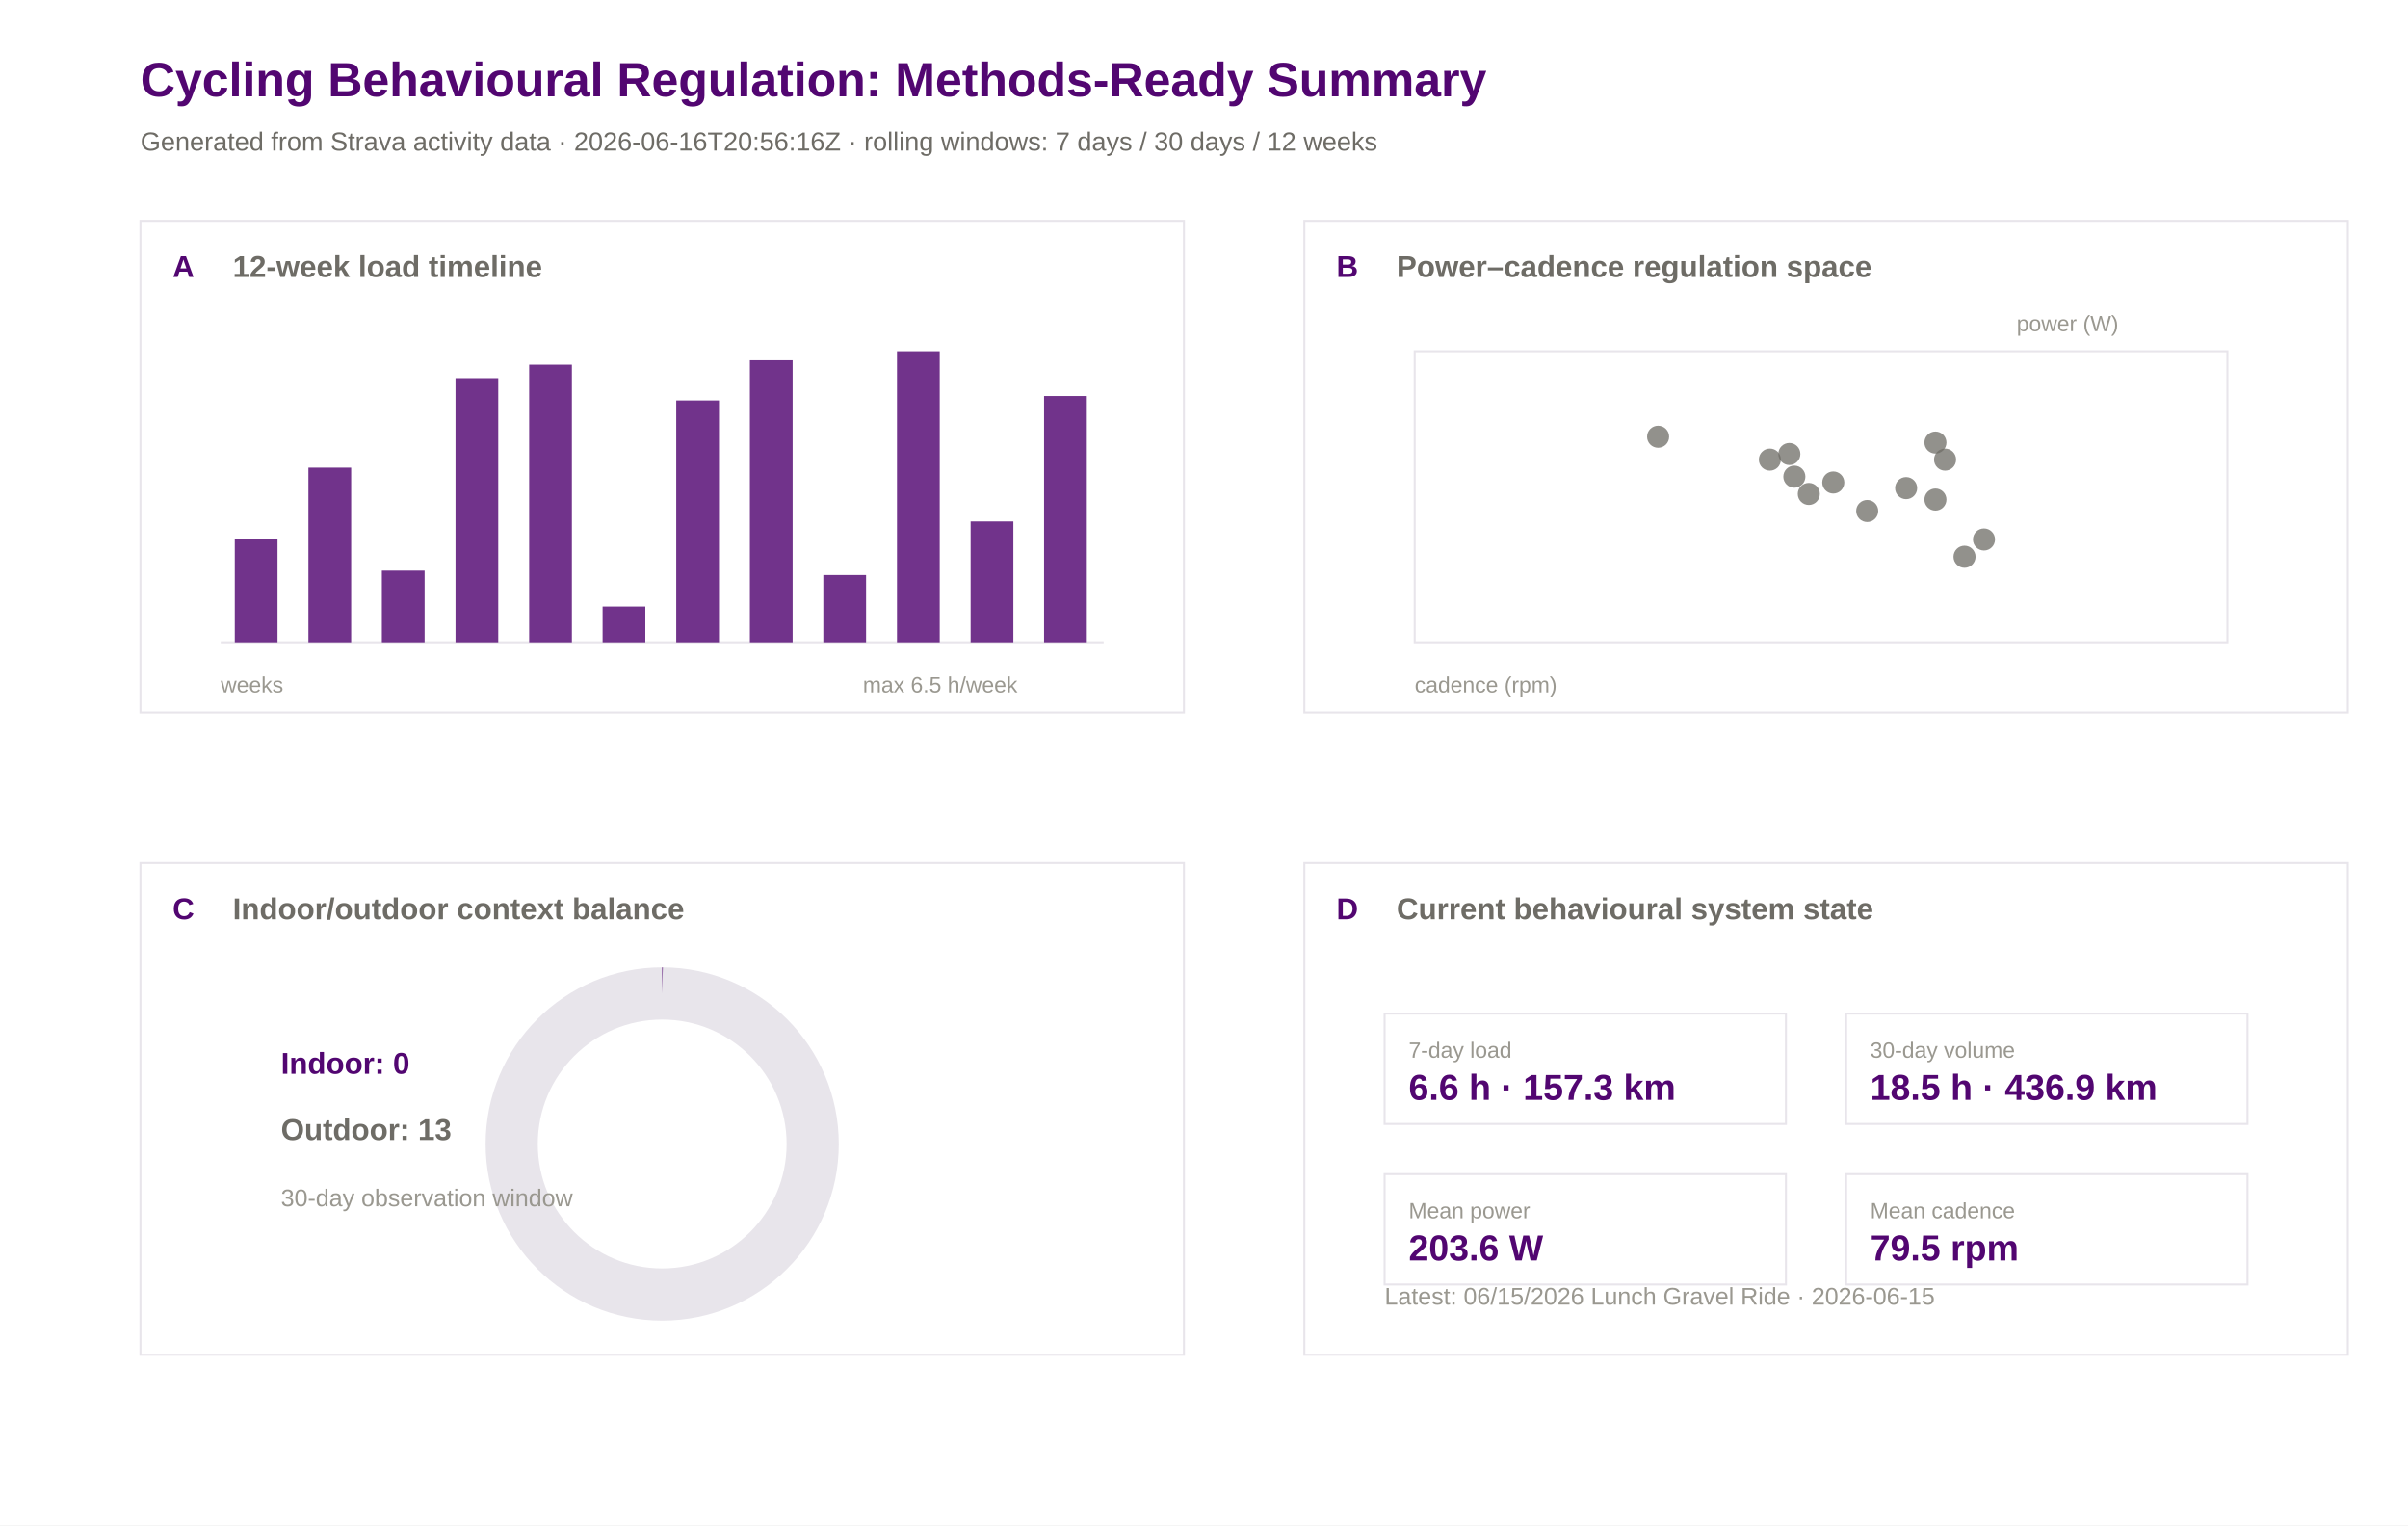
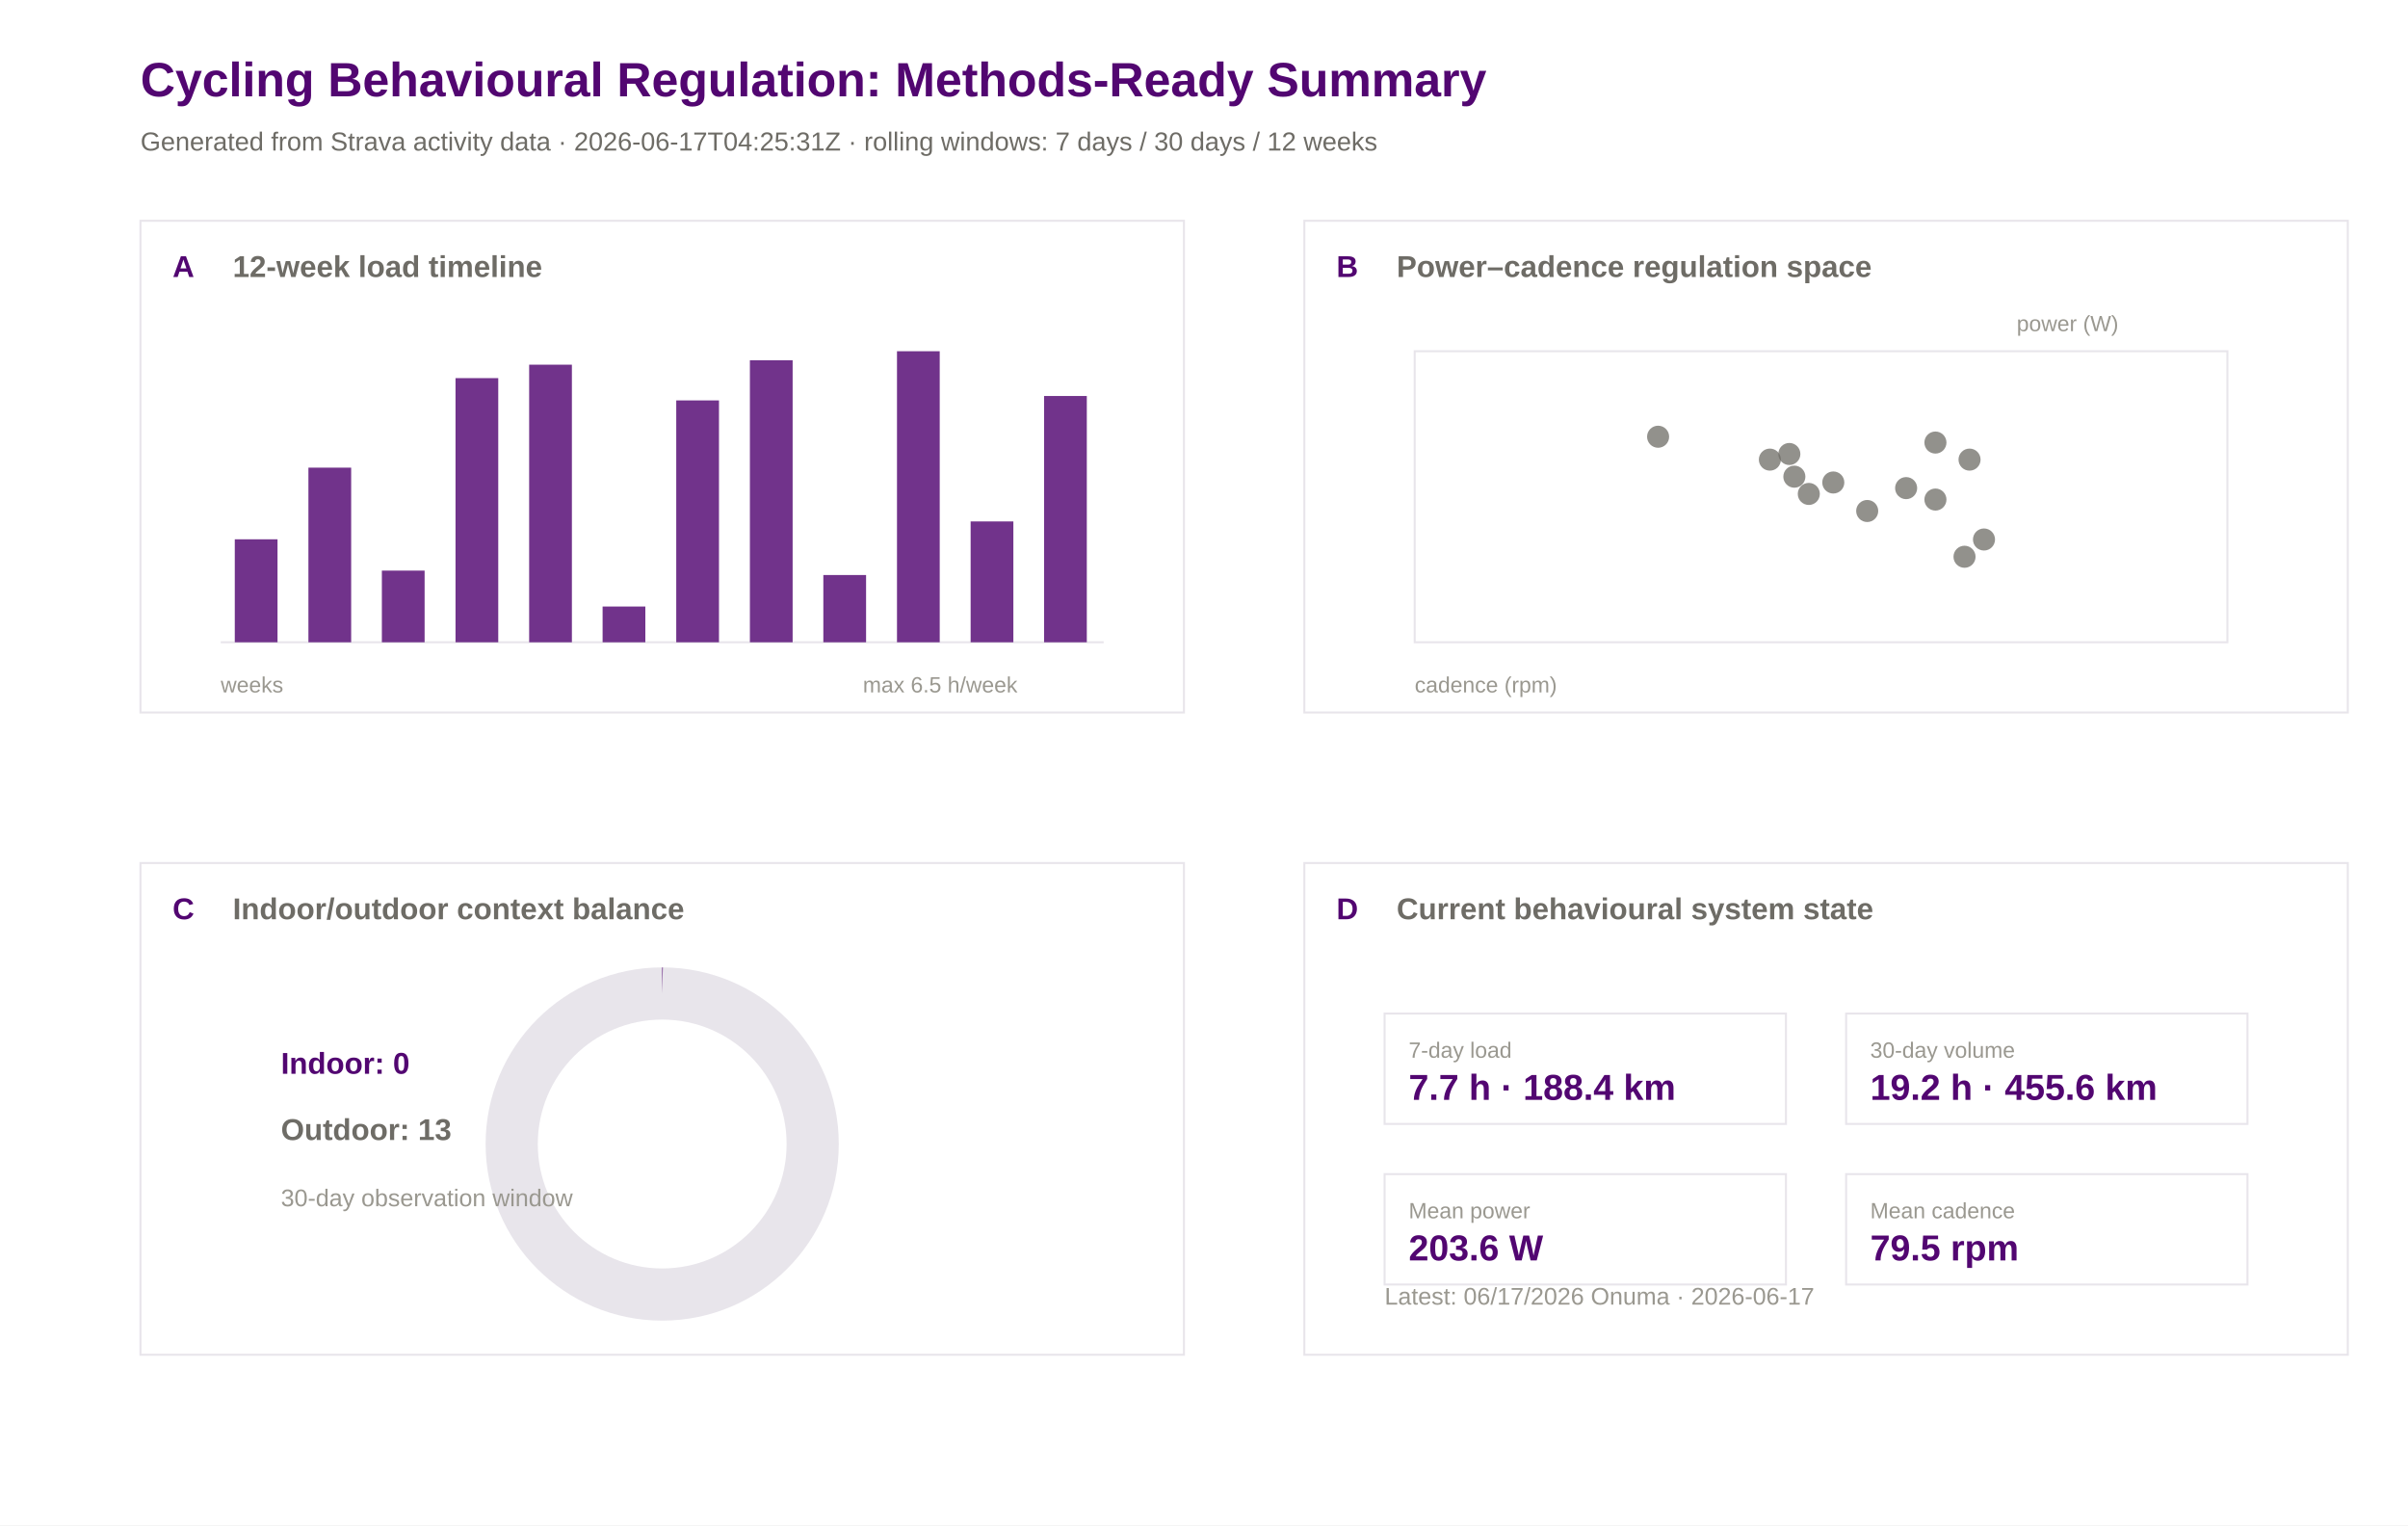
<svg xmlns="http://www.w3.org/2000/svg" width="1200" height="760" viewBox="0 0 1200 760">
  <rect width="100%" height="100%" fill="#ffffff" />
  <text x="70.0" y="48.0" font-family="Arial" font-size="24" font-weight="600" fill="#520671">Cycling Behavioural Regulation: Methods-Ready Summary</text>
-   <text x="70.0" y="75.0" font-family="Arial" font-size="13" font-weight="400" fill="#6e6c66">Generated from Strava activity data · 2026-06-16T20:56:16Z · rolling windows: 7 days / 30 days / 12 weeks</text>
+   <text x="70.0" y="75.0" font-family="Arial" font-size="13" font-weight="400" fill="#6e6c66">Generated from Strava activity data · 2026-06-17T04:25:31Z · rolling windows: 7 days / 30 days / 12 weeks</text>
  <rect x="70" y="110" width="520" height="245" fill="#ffffff" stroke="#e8e5eb" stroke-width="1" />
  <text x="86.0" y="138.0" font-family="Arial" font-size="15" font-weight="600" fill="#520671">A</text>
  <text x="116.0" y="138.0" font-family="Arial" font-size="15" font-weight="600" fill="#6e6c66">12-week load timeline</text>
  <rect x="650" y="110" width="520" height="245" fill="#ffffff" stroke="#e8e5eb" stroke-width="1" />
  <text x="666.0" y="138.0" font-family="Arial" font-size="15" font-weight="600" fill="#520671">B</text>
  <text x="696.0" y="138.0" font-family="Arial" font-size="15" font-weight="600" fill="#6e6c66">Power–cadence regulation space</text>
  <rect x="70" y="430" width="520" height="245" fill="#ffffff" stroke="#e8e5eb" stroke-width="1" />
  <text x="86.0" y="458.0" font-family="Arial" font-size="15" font-weight="600" fill="#520671">C</text>
  <text x="116.0" y="458.0" font-family="Arial" font-size="15" font-weight="600" fill="#6e6c66">Indoor/outdoor context balance</text>
  <rect x="650" y="430" width="520" height="245" fill="#ffffff" stroke="#e8e5eb" stroke-width="1" />
  <text x="666.0" y="458.0" font-family="Arial" font-size="15" font-weight="600" fill="#520671">D</text>
  <text x="696.0" y="458.0" font-family="Arial" font-size="15" font-weight="600" fill="#6e6c66">Current behavioural system state</text>
  <line x1="110" y1="320" x2="550" y2="320" stroke="#e8e5eb" />
  <rect x="117.0" y="268.7" width="21.3" height="51.3" fill="#520671" opacity="0.82" />
  <rect x="153.7" y="233.0" width="21.3" height="87.0" fill="#520671" opacity="0.82" />
  <rect x="190.3" y="284.3" width="21.3" height="35.7" fill="#520671" opacity="0.82" />
  <rect x="227.0" y="188.4" width="21.3" height="131.6" fill="#520671" opacity="0.82" />
  <rect x="263.7" y="181.7" width="21.3" height="138.3" fill="#520671" opacity="0.82" />
  <rect x="300.3" y="302.2" width="21.3" height="17.8" fill="#520671" opacity="0.82" />
  <rect x="337.0" y="199.5" width="21.3" height="120.5" fill="#520671" opacity="0.82" />
  <rect x="373.7" y="179.5" width="21.3" height="140.5" fill="#520671" opacity="0.82" />
  <rect x="410.3" y="286.5" width="21.3" height="33.5" fill="#520671" opacity="0.82" />
  <rect x="447.0" y="175.0" width="21.3" height="145.0" fill="#520671" opacity="0.82" />
  <rect x="483.7" y="259.8" width="21.3" height="60.2" fill="#520671" opacity="0.82" />
  <rect x="520.3" y="197.3" width="21.3" height="122.7" fill="#520671" opacity="0.82" />
  <text x="110.0" y="345.0" font-family="Arial" font-size="11" font-weight="400" fill="#9a9890">weeks</text>
  <text x="430.0" y="345.0" font-family="Arial" font-size="11" font-weight="400" fill="#9a9890">max 6.5 h/week</text>
  <rect x="705" y="175" width="405" height="145" fill="#ffffff" stroke="#e8e5eb" />
-   <circle cx="969.3" cy="229.0" r="5.5" fill="#6e6c66" opacity="0.75" />
  <circle cx="894.2" cy="237.5" r="5.5" fill="#6e6c66" opacity="0.75" />
  <circle cx="882.0" cy="229.0" r="5.5" fill="#6e6c66" opacity="0.75" />
  <circle cx="930.5" cy="254.6" r="5.5" fill="#6e6c66" opacity="0.75" />
  <circle cx="901.4" cy="246.1" r="5.5" fill="#6e6c66" opacity="0.75" />
  <circle cx="891.7" cy="226.2" r="5.5" fill="#6e6c66" opacity="0.75" />
  <circle cx="979.0" cy="277.4" r="5.5" fill="#6e6c66" opacity="0.75" />
  <circle cx="964.5" cy="220.5" r="5.5" fill="#6e6c66" opacity="0.75" />
  <circle cx="949.9" cy="243.2" r="5.5" fill="#6e6c66" opacity="0.75" />
  <circle cx="964.5" cy="248.9" r="5.5" fill="#6e6c66" opacity="0.75" />
  <circle cx="826.3" cy="217.6" r="5.5" fill="#6e6c66" opacity="0.75" />
  <circle cx="913.6" cy="240.4" r="5.5" fill="#6e6c66" opacity="0.75" />
  <circle cx="988.7" cy="268.8" r="5.5" fill="#6e6c66" opacity="0.75" />
+   <circle cx="981.5" cy="229.0" r="5.5" fill="#6e6c66" opacity="0.75" />
  <text x="705.0" y="345.0" font-family="Arial" font-size="11" font-weight="400" fill="#9a9890">cadence (rpm)</text>
  <text x="1005.0" y="165.0" font-family="Arial" font-size="11" font-weight="400" fill="#9a9890">power (W)</text>
  <circle cx="330" cy="570" r="75" fill="none" stroke="#e8e5eb" stroke-width="26" />
  <circle cx="330" cy="570" r="75" fill="none" stroke="#520671" stroke-width="26" stroke-dasharray="0.0 471.2" transform="rotate(-90 330 570)" />
  <text x="140.0" y="535.0" font-family="Arial" font-size="15" font-weight="600" fill="#520671">Indoor: 0</text>
  <text x="140.0" y="568.0" font-family="Arial" font-size="15" font-weight="600" fill="#6e6c66">Outdoor: 13</text>
  <text x="140.0" y="601.0" font-family="Arial" font-size="12" font-weight="400" fill="#9a9890">30-day observation window</text>
  <rect x="690" y="505" width="200" height="55" fill="#ffffff" stroke="#e8e5eb" />
  <text x="702.0" y="527.0" font-family="Arial" font-size="11" font-weight="500" fill="#9a9890">7-day load</text>
-   <text x="702.0" y="548.0" font-family="Arial" font-size="18" font-weight="600" fill="#520671">6.6 h · 157.3 km</text>
+   <text x="702.0" y="548.0" font-family="Arial" font-size="18" font-weight="600" fill="#520671">7.7 h · 188.4 km</text>
  <rect x="920" y="505" width="200" height="55" fill="#ffffff" stroke="#e8e5eb" />
  <text x="932.0" y="527.0" font-family="Arial" font-size="11" font-weight="500" fill="#9a9890">30-day volume</text>
-   <text x="932.0" y="548.0" font-family="Arial" font-size="18" font-weight="600" fill="#520671">18.5 h · 436.9 km</text>
+   <text x="932.0" y="548.0" font-family="Arial" font-size="18" font-weight="600" fill="#520671">19.2 h · 455.6 km</text>
  <rect x="690" y="585" width="200" height="55" fill="#ffffff" stroke="#e8e5eb" />
  <text x="702.0" y="607.0" font-family="Arial" font-size="11" font-weight="500" fill="#9a9890">Mean power</text>
  <text x="702.0" y="628.0" font-family="Arial" font-size="18" font-weight="600" fill="#520671">203.6 W</text>
  <rect x="920" y="585" width="200" height="55" fill="#ffffff" stroke="#e8e5eb" />
  <text x="932.0" y="607.0" font-family="Arial" font-size="11" font-weight="500" fill="#9a9890">Mean cadence</text>
  <text x="932.0" y="628.0" font-family="Arial" font-size="18" font-weight="600" fill="#520671">79.5 rpm</text>
-   <text x="690.0" y="650.0" font-family="Arial" font-size="12" font-weight="400" fill="#9a9890">Latest: 06/15/2026 Lunch Gravel Ride · 2026-06-15</text>
+   <text x="690.0" y="650.0" font-family="Arial" font-size="12" font-weight="400" fill="#9a9890">Latest: 06/17/2026 Onuma · 2026-06-17</text>
</svg>
